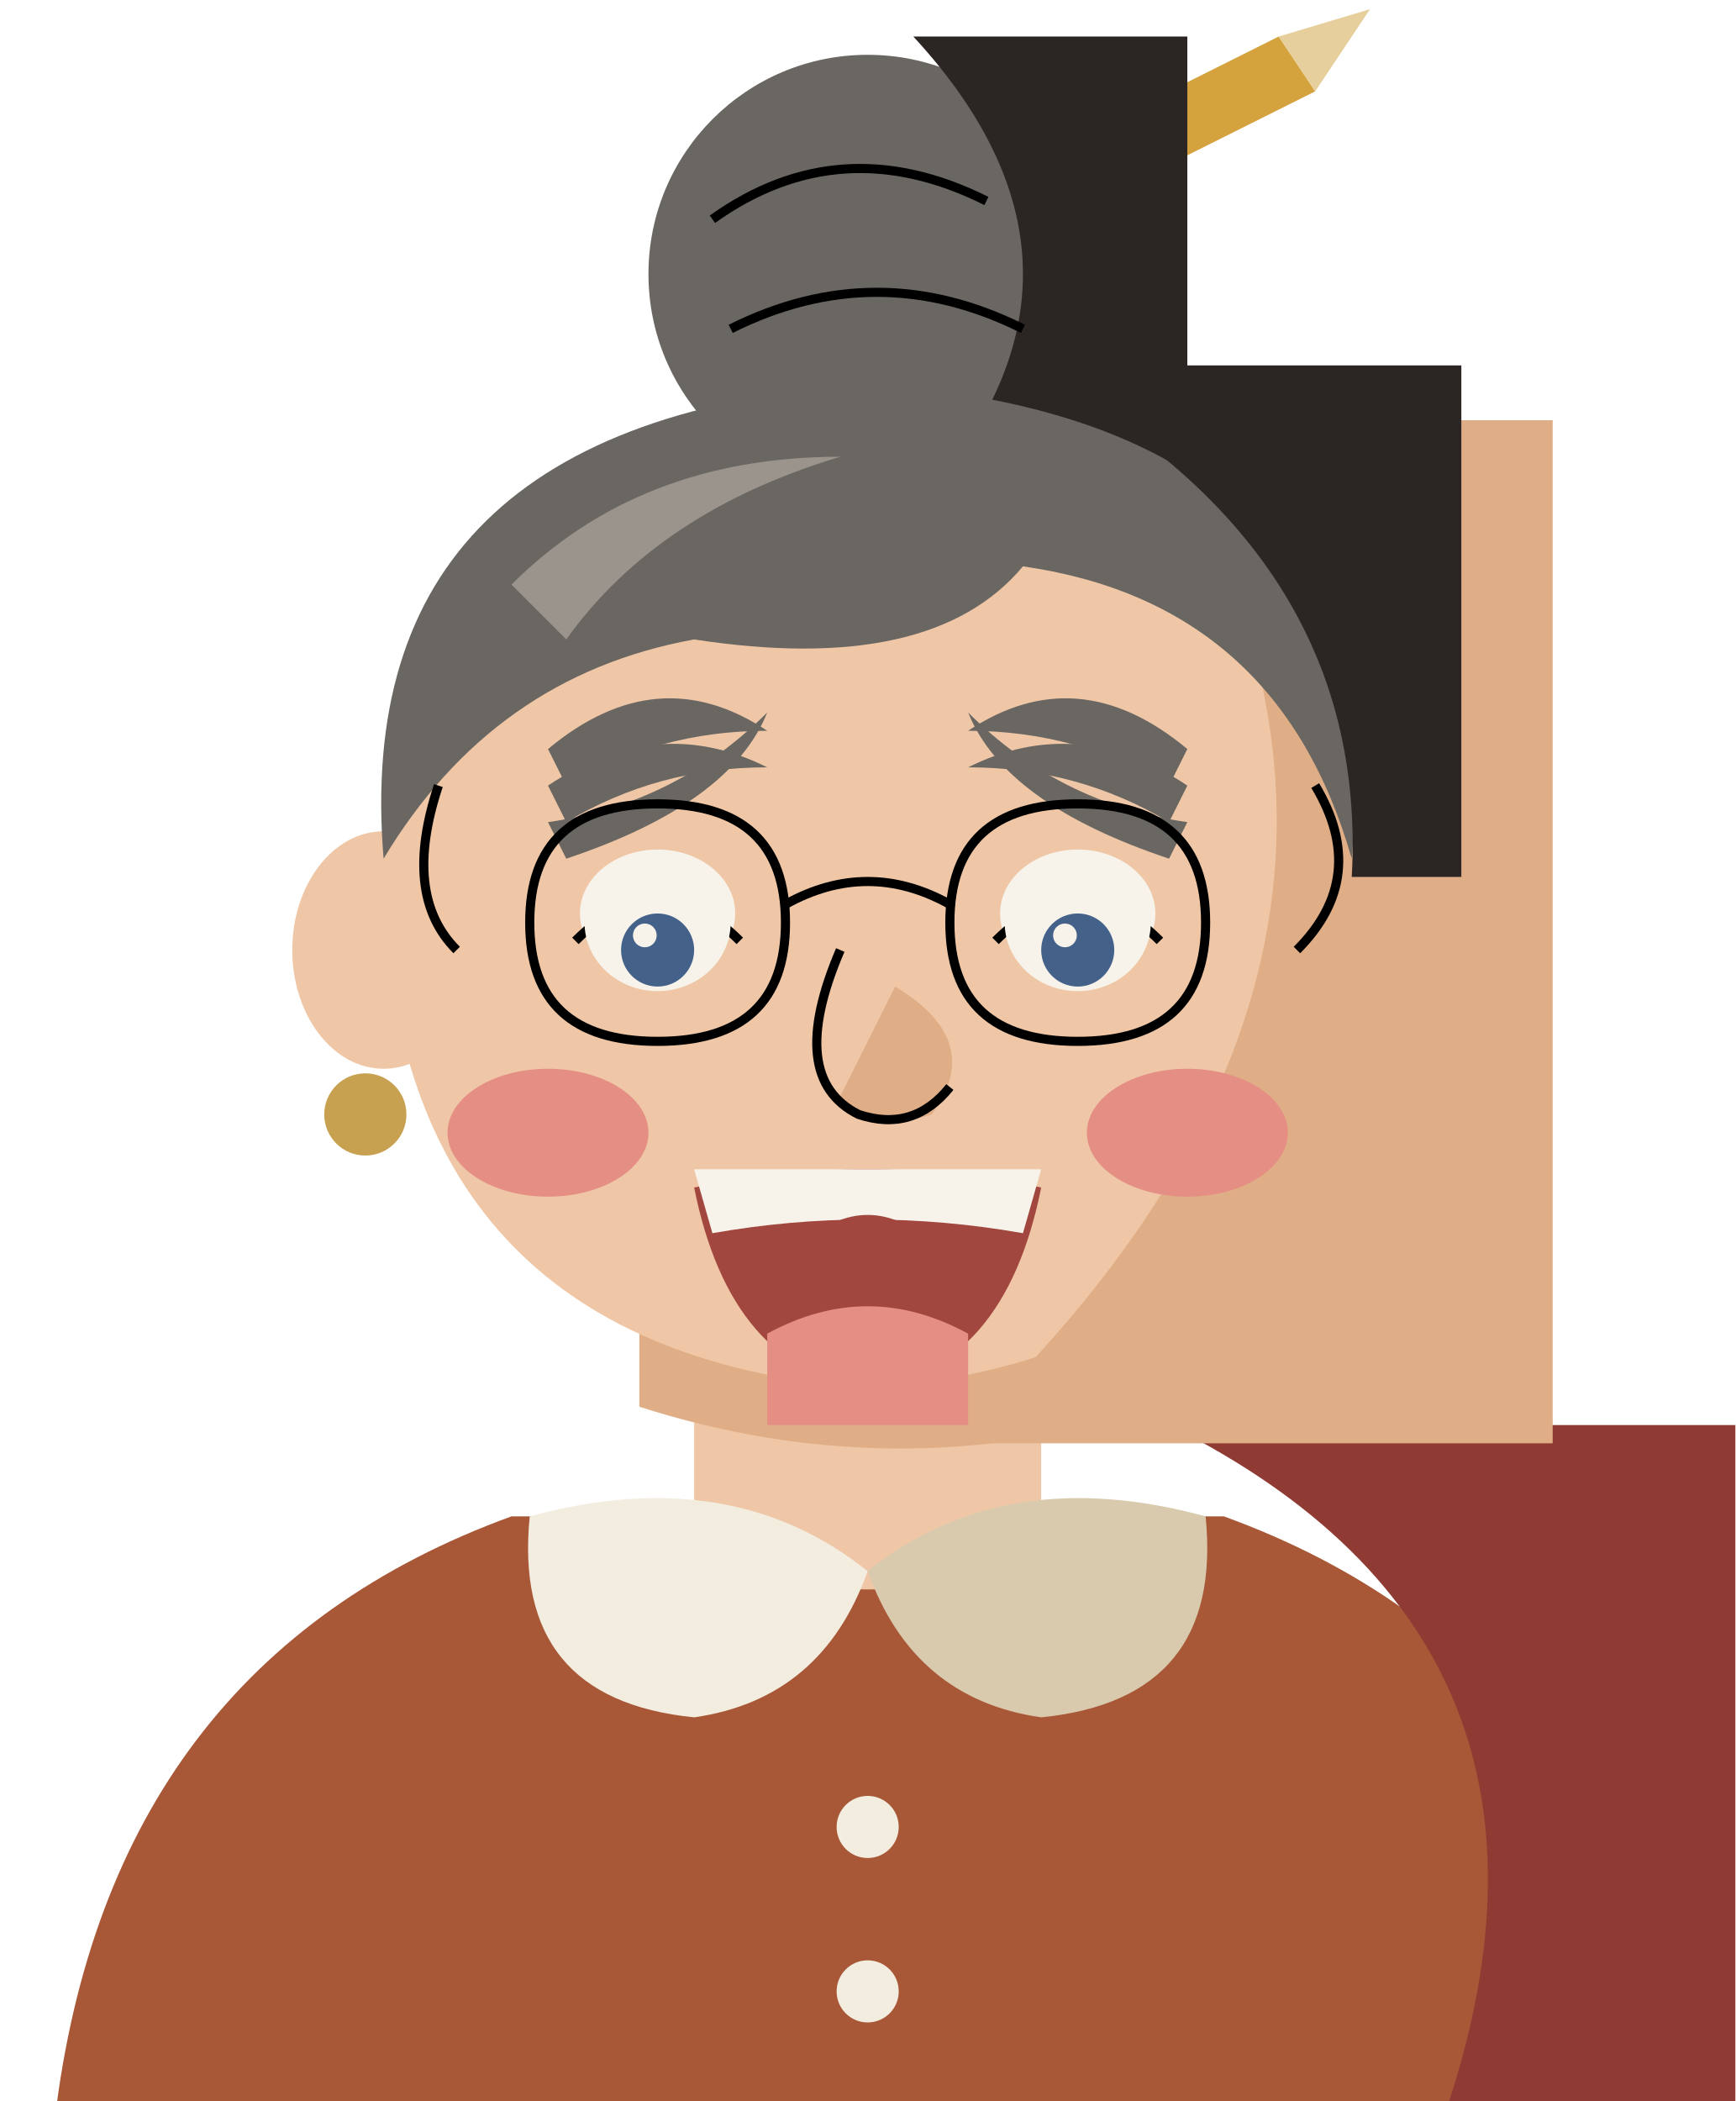
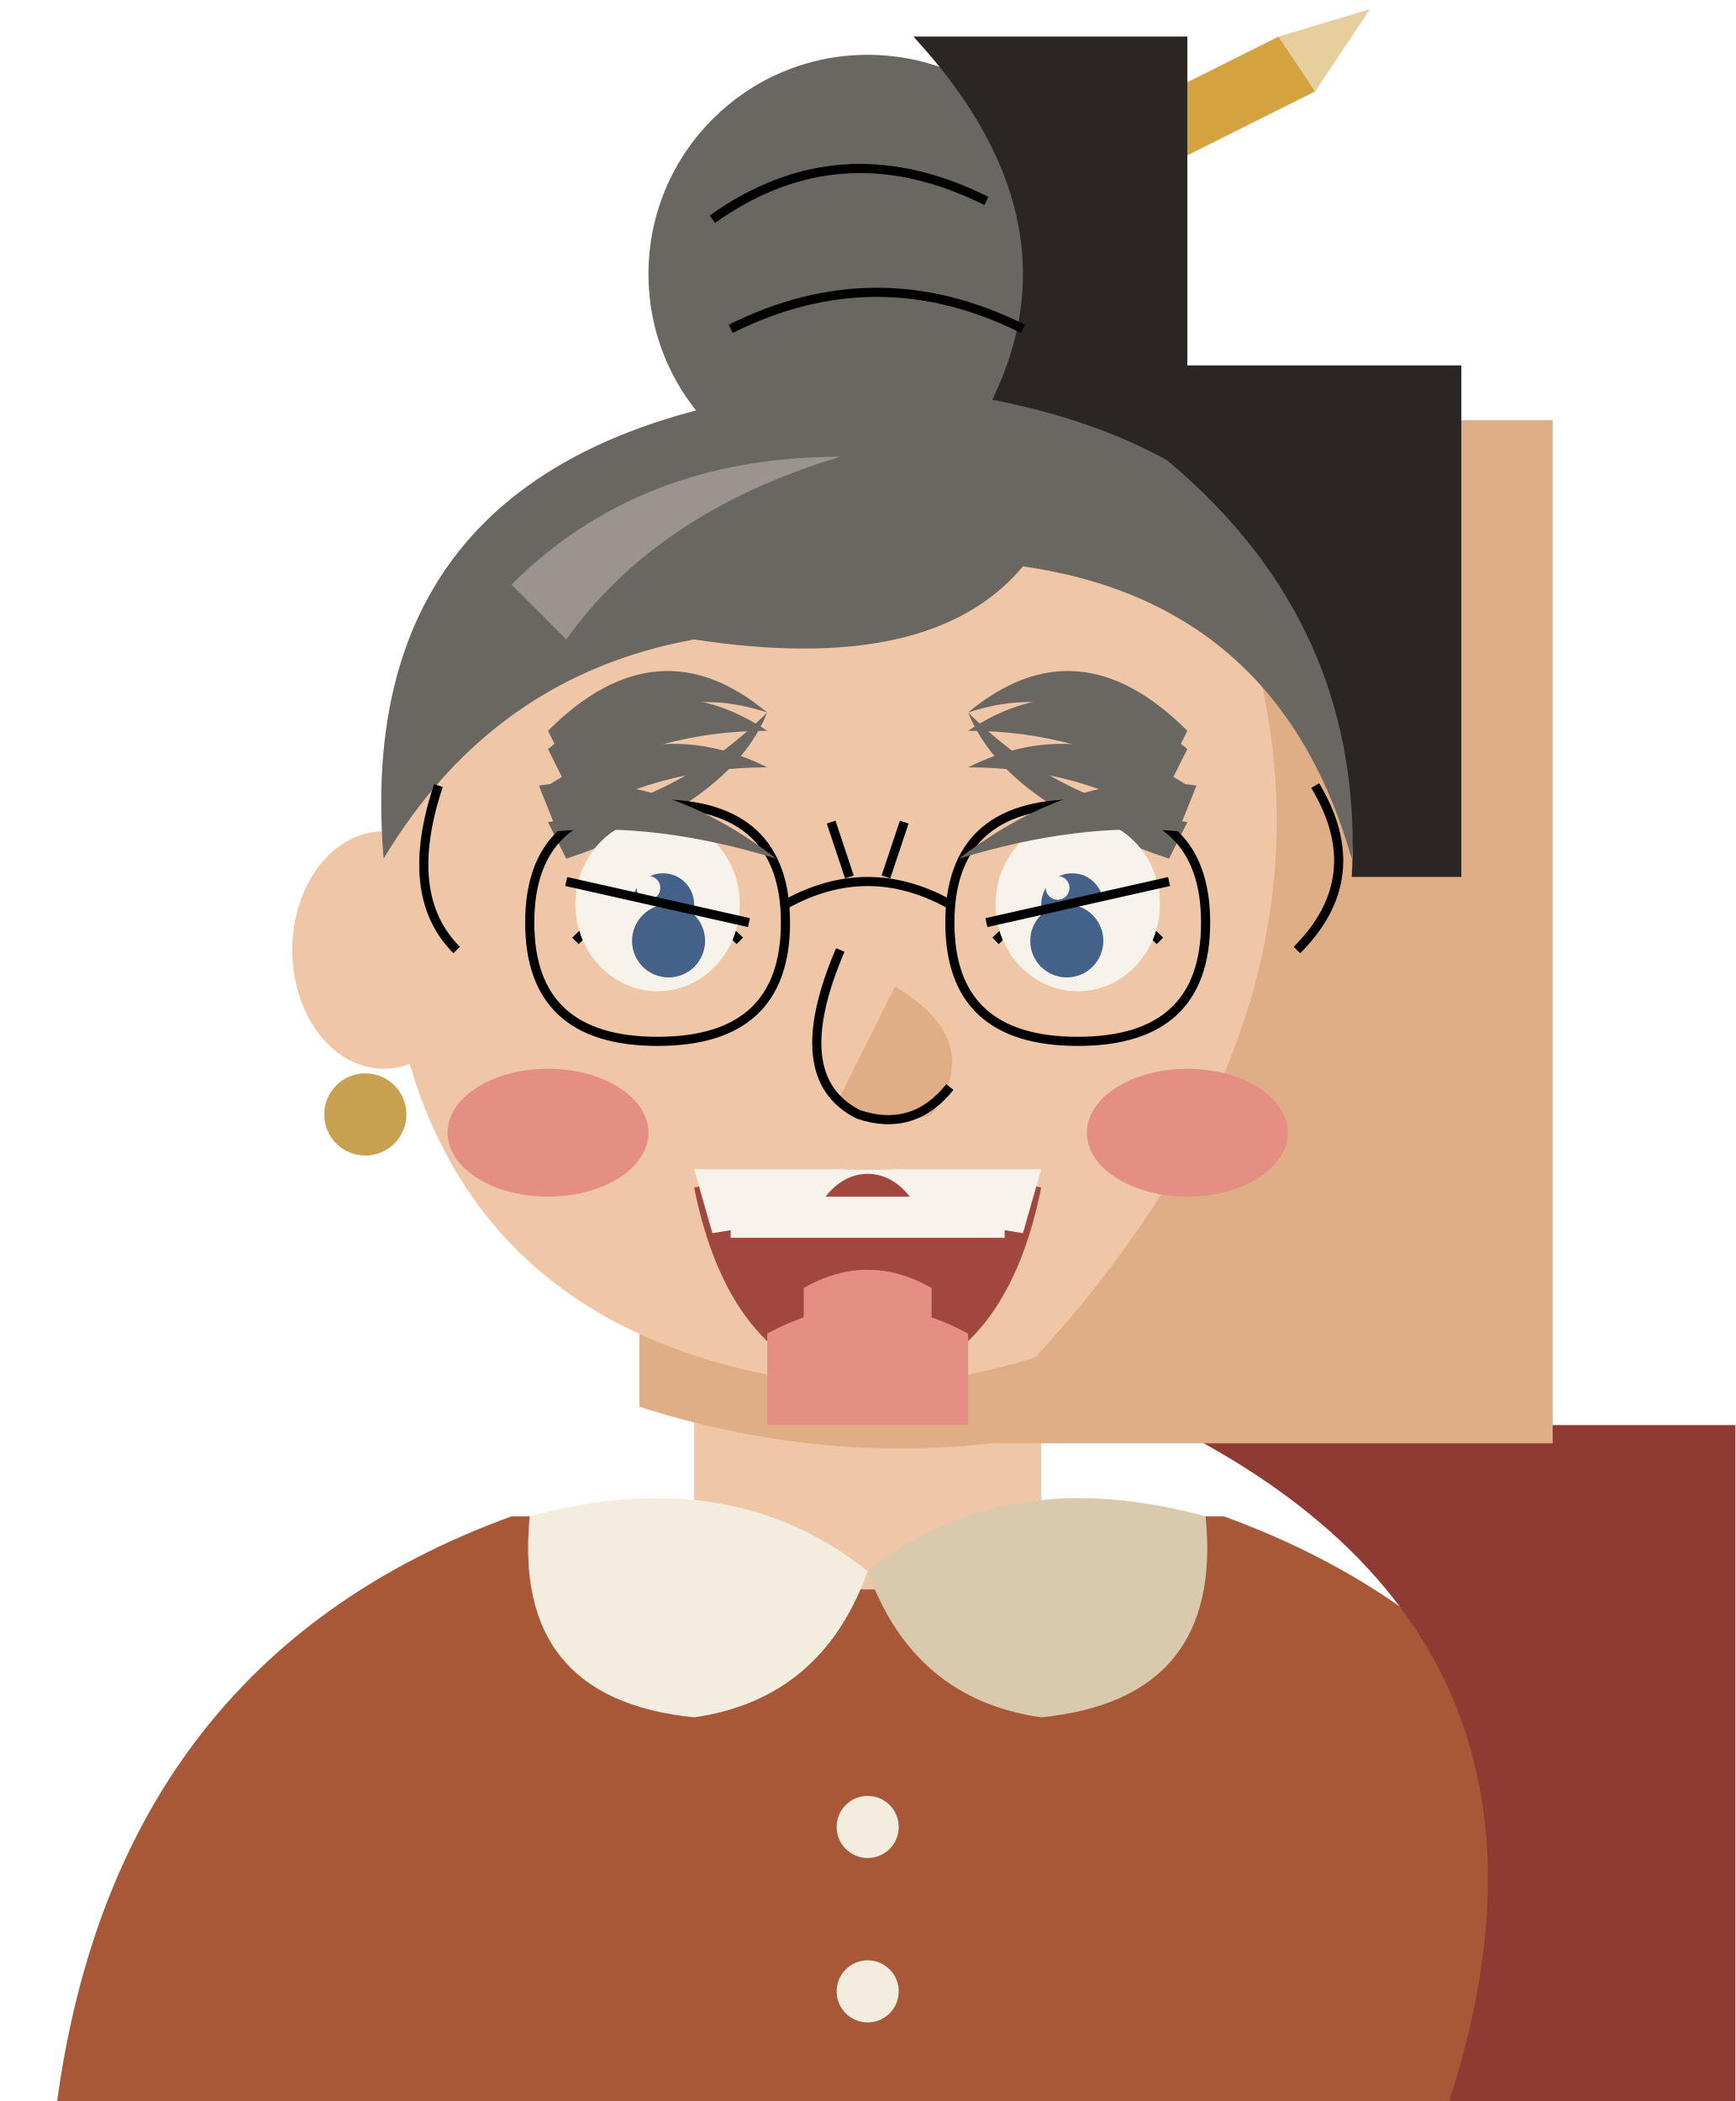
<svg xmlns="http://www.w3.org/2000/svg" viewBox="0 0 190 230" data-trait="6" data-pas="1.1" data-tremble="0.45" data-halo="4">
  <path id="robe" d="M6 232 Q12 182 56 166 L134 166 Q178 182 184 232 Z" fill="#A85837" />
  <path data-clip="robe" data-w="0" d="M128 156 Q176 180 158 232 L190 232 L190 156 Z" fill="#8F3B34" />
  <g data-w="0.5" fill="#F3EDE0">
    <circle cx="95" cy="200" r="3.4" />
    <circle cx="95" cy="218" r="3.4" />
  </g>
  <path id="cou" d="M76 140 L114 140 L114 170 Q95 178 76 170 Z" fill="#EFC7A6" />
  <path data-clip="cou" data-w="0" d="M70 136 L120 136 L120 156 Q95 162 70 154 Z" fill="#E0AE86" />
  <path d="M95 172 Q80 160 58 166 Q56 186 76 188 Q90 186 95 172 Z" fill="#F3EDE0" />
  <path d="M95 172 Q110 160 132 166 Q134 186 114 188 Q100 186 95 172 Z" fill="#D9CAAE" />
  <path d="M120 14 L140 4 L144 10 L124 20 Z" fill="#D4A33E" data-w="0.7" />
  <path d="M140 4 L150 1 L144 10 Z" fill="#E6CF9C" data-w="0.5" />
  <circle id="chignon" cx="95" cy="30" r="24" fill="#6A6763" />
  <path data-clip="chignon" data-w="0" d="M100 4 Q124 30 100 56 L130 56 L130 4 Z" fill="#2B2523" />
  <path data-w="0.4" fill="none" stroke="#000" d="M78 24 Q92 14 108 22 M80 36 Q96 28 112 36" />
  <ellipse cx="42" cy="104" rx="10" ry="13" fill="#EFC7A6" />
  <ellipse cx="148" cy="104" rx="10" ry="13" fill="#E0AE86" />
  <circle cx="40" cy="122" r="4.5" fill="#C8A150" data-w="0.55" />
  <circle cx="150" cy="122" r="4.5" fill="#C8A150" data-w="0.55" />
  <path id="tete" d="M95 46 Q146 48 148 98 Q146 148 95 152 Q44 148 42 98 Q44 48 95 46 Z" fill="#EFC7A6" />
  <path data-clip="tete" data-w="0" d="M126 46 Q162 104 104 158 L170 158 L170 46 Z" fill="#E0AE86" />
  <path id="cheveux" d="M42 94 Q38 46 95 42 Q152 46 148 94 Q140 66 112 62 Q102 74 76 70 Q54 74 42 94 Z" fill="#6A6763" />
  <path data-clip="cheveux" data-w="0" d="M112 40 Q150 60 148 96 L160 96 L160 40 Z" fill="#2B2523" />
  <path data-clip="cheveux" data-w="0" d="M56 64 Q70 50 92 50 Q72 56 62 70 Z" fill="#9A948C" />
  <path data-w="0.5" fill="none" stroke="#000" d="M48 86 Q44 98 50 104 M144 86 Q150 96 142 104" />
  <g data-w="0">
    <ellipse cx="60" cy="124" rx="11" ry="7" fill="#E58E84" />
    <ellipse cx="130" cy="124" rx="11" ry="7" fill="#E58E84" />
  </g>
  <path data-w="0" d="M98 108 Q108 114 102 122 Q96 124 92 120 Z" fill="#E0AE86" />
  <path data-w="0.55" fill="none" stroke="#000" d="M92 104 Q86 118 94 122 Q100 124 104 119" />
  <g data-expr="neutre">
    <ellipse cx="72" cy="100" rx="8.5" ry="7" fill="#F7F3EA" data-w="0.5" />
    <ellipse cx="118" cy="100" rx="8.5" ry="7" fill="#F7F3EA" data-w="0.5" />
    <g data-w="0">
      <circle cx="73" cy="101" r="4.4" fill="#44618A" />
      <circle cx="117" cy="101" r="4.4" fill="#44618A" />
      <circle cx="71.4" cy="99.2" r="1.5" fill="#F7F3EA" />
      <circle cx="115.4" cy="99.2" r="1.5" fill="#F7F3EA" />
    </g>
    <path d="M60 86 Q72 78 84 84 Q72 84 62 90 Z" fill="#6A6763" data-w="0.5" />
    <path d="M130 86 Q118 78 106 84 Q118 84 128 90 Z" fill="#6A6763" data-w="0.5" />
    <g class="bouche">
      <path d="M82 134 Q96 140 110 130 Q104 142 94 142 Q86 140 82 134 Z" fill="#A2473F" data-w="0.55" />
    </g>
  </g>
  <g data-expr="content">
    <path data-w="0.75" fill="none" stroke="#000" d="M63 103 Q72 94 81 103 M109 103 Q118 94 127 103" />
    <path d="M60 82 Q72 72 84 80 Q72 80 62 86 Z" fill="#6A6763" data-w="0.5" />
    <path d="M130 82 Q118 72 106 80 Q118 80 128 86 Z" fill="#6A6763" data-w="0.5" />
    <g class="bouche">
      <path id="rire" d="M76 130 Q95 126 114 130 Q110 150 95 152 Q80 150 76 130 Z" fill="#A2473F" data-w="0.6" />
      <path data-clip="rire" data-w="0" d="M76 128 L114 128 L112 135 Q95 132 78 135 Z" fill="#F7F3EA" />
      <path data-clip="rire" data-w="0" d="M84 146 Q95 140 106 146 L106 156 L84 156 Z" fill="#E58E84" />
    </g>
  </g>
  <g data-expr="soucieux">
    <ellipse cx="72" cy="101" rx="8" ry="7.5" fill="#F7F3EA" data-w="0.5" />
    <ellipse cx="118" cy="101" rx="8" ry="7.5" fill="#F7F3EA" data-w="0.5" />
    <g data-w="0">
      <circle cx="72" cy="104" r="4" fill="#44618A" />
      <circle cx="118" cy="104" r="4" fill="#44618A" />
      <circle cx="70.6" cy="102.4" r="1.3" fill="#F7F3EA" />
      <circle cx="116.6" cy="102.4" r="1.3" fill="#F7F3EA" />
    </g>
    <path d="M60 90 Q74 88 84 78 Q80 88 62 94 Z" fill="#6A6763" data-w="0.5" />
    <path d="M130 90 Q116 88 106 78 Q110 88 128 94 Z" fill="#6A6763" data-w="0.5" />
    <g class="bouche">
      <path d="M88 136 Q95 130 102 136 Q95 140 88 136 Z" fill="#A2473F" data-w="0.55" />
    </g>
  </g>
  <g data-w="0.5" fill="none" stroke="#000">
    <path d="M72 88 Q86 88 86 101 Q86 114 72 114 Q58 114 58 101 Q58 88 72 88 Z" />
    <path d="M118 88 Q132 88 132 101 Q132 114 118 114 Q104 114 104 101 Q104 88 118 88 Z" />
    <path d="M86 99 Q95 94 104 99" />
  </g>
+   <g data-expr="surpris">
+     <ellipse cx="72" cy="99" rx="9" ry="9.5" fill="#F7F3EA" data-w="0.5" />
+     <ellipse cx="118" cy="99" rx="9" ry="9.5" fill="#F7F3EA" data-w="0.5" />
+     <g data-w="0">
+       <circle cx="72.6" cy="99" r="3.4" fill="#44618A" />
+       <circle cx="117.4" cy="99" r="3.4" fill="#44618A" />
+       <circle cx="71" cy="97.2" r="1.3" fill="#F7F3EA" />
+       <circle cx="115.8" cy="97.2" r="1.3" fill="#F7F3EA" />
+     </g>
+     <path d="M60 80 Q72 68 84 78 Q72 74 62 84 Z" fill="#6A6763" data-w="0.5" />
+     <path d="M130 80 Q118 68 106 78 Q118 74 128 84 Z" fill="#6A6763" data-w="0.5" />
+     <g class="bouche">
+       <ellipse id="rond" cx="95" cy="137" rx="6.5" ry="8.5" fill="#A2473F" data-w="0.6" />
+       <path data-clip="rond" data-w="0" d="M88 141 Q95 137 102 141 L102 147 L88 147 Z" fill="#E58E84" />
+     </g>
+   </g>
+   <g data-expr="fache">
+     <path id="colere-g" d="M63 97 L81 101 Q76 107 72 107 Q65 107 63 97 Z" fill="#F7F3EA" data-w="0.5" />
+     <path id="colere-d" d="M127 97 L109 101 Q114 107 118 107 Q125 107 127 97 Z" fill="#F7F3EA" data-w="0.5" />
+     <g data-w="0">
+       <circle data-clip="colere-g" cx="73.2" cy="103" r="4" fill="#44618A" />
+       <circle data-clip="colere-d" cx="116.8" cy="103" r="4" fill="#44618A" />
+     </g>
+     <path data-w="0.9" fill="none" stroke="#000" d="M62 96.5 L82 101 M128 96.5 L108 101" />
+     <path d="M59 86 Q72 84 85 94 Q72 90 61 91 Z" fill="#6A6763" data-w="0.5" />
+     <path d="M131 86 Q118 84 105 94 Q118 90 129 91 Z" fill="#6A6763" data-w="0.5" />
+     <path data-w="0.45" fill="none" stroke="#000" d="M91 90 L93 96 M99 90 L97 96" />
+     <g class="bouche">
+       <path id="dents" d="M81 140 Q89 132 95 132 Q101 132 109 140 Q95 138 81 140 Z" fill="#A2473F" data-w="0.6" />
+       <path data-clip="dents" data-w="0" d="M80 131 L110 131 L110 135.5 L80 135.5 Z" fill="#F7F3EA" />
+     </g>
+   </g>
</svg>
